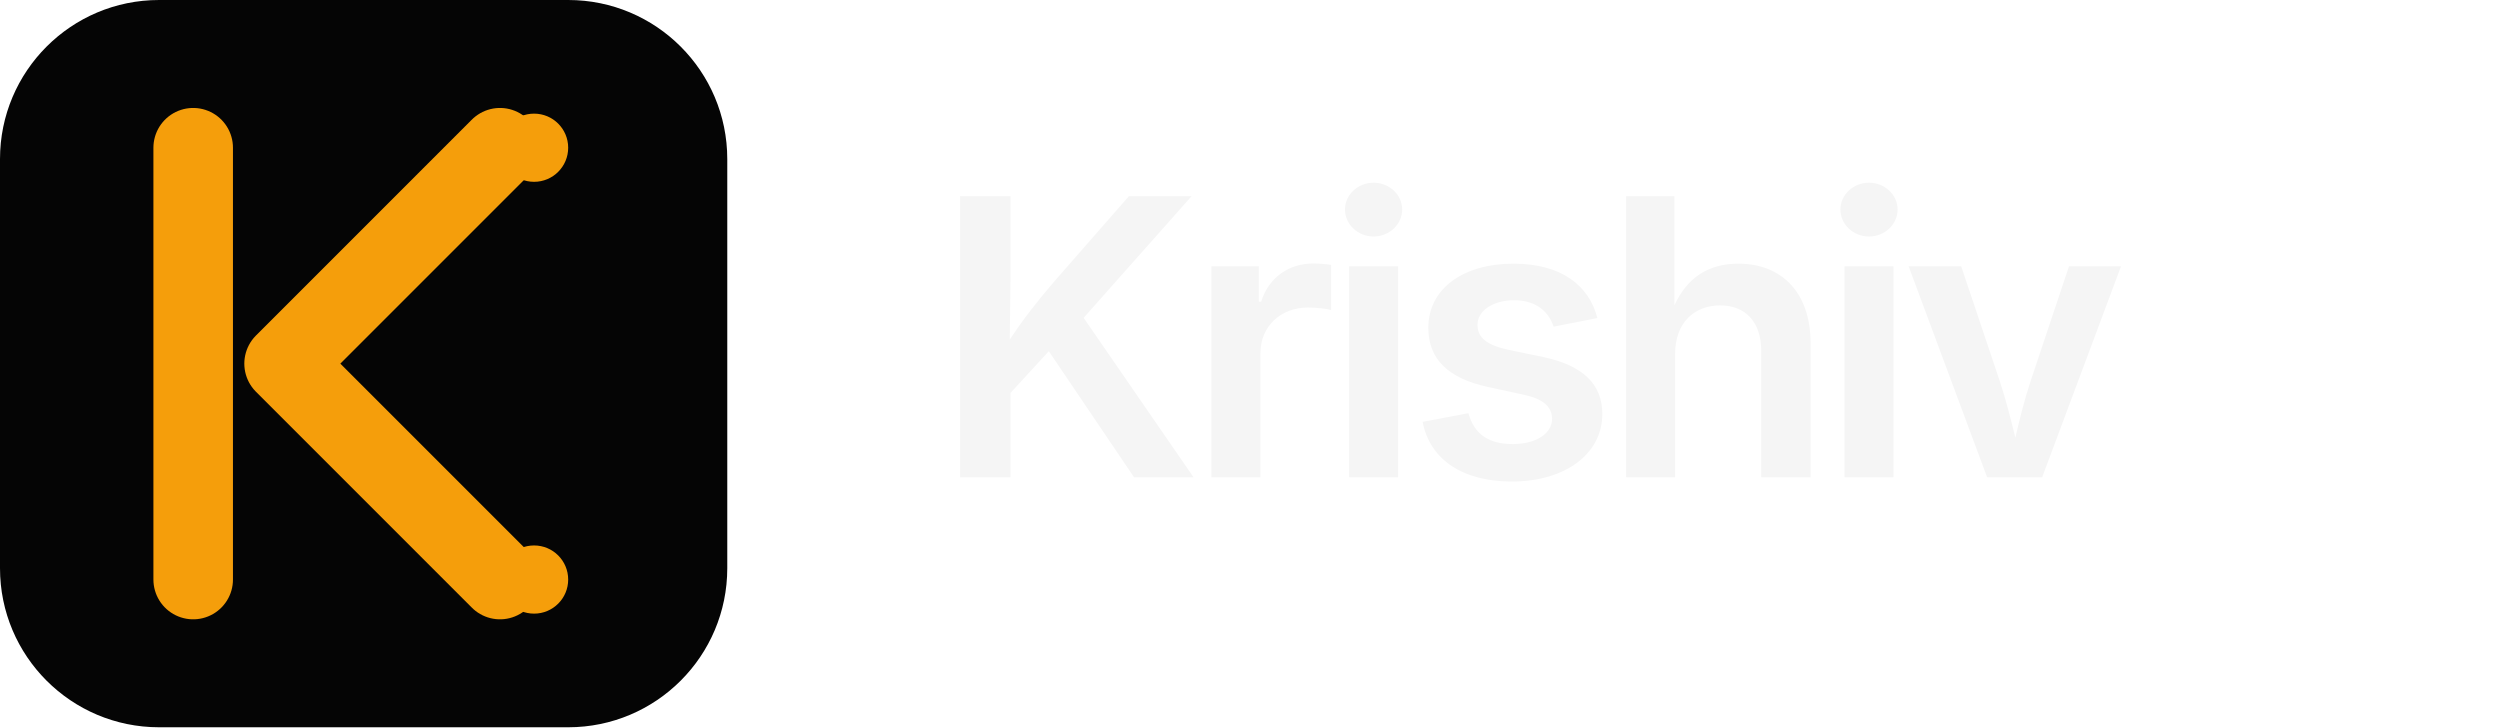
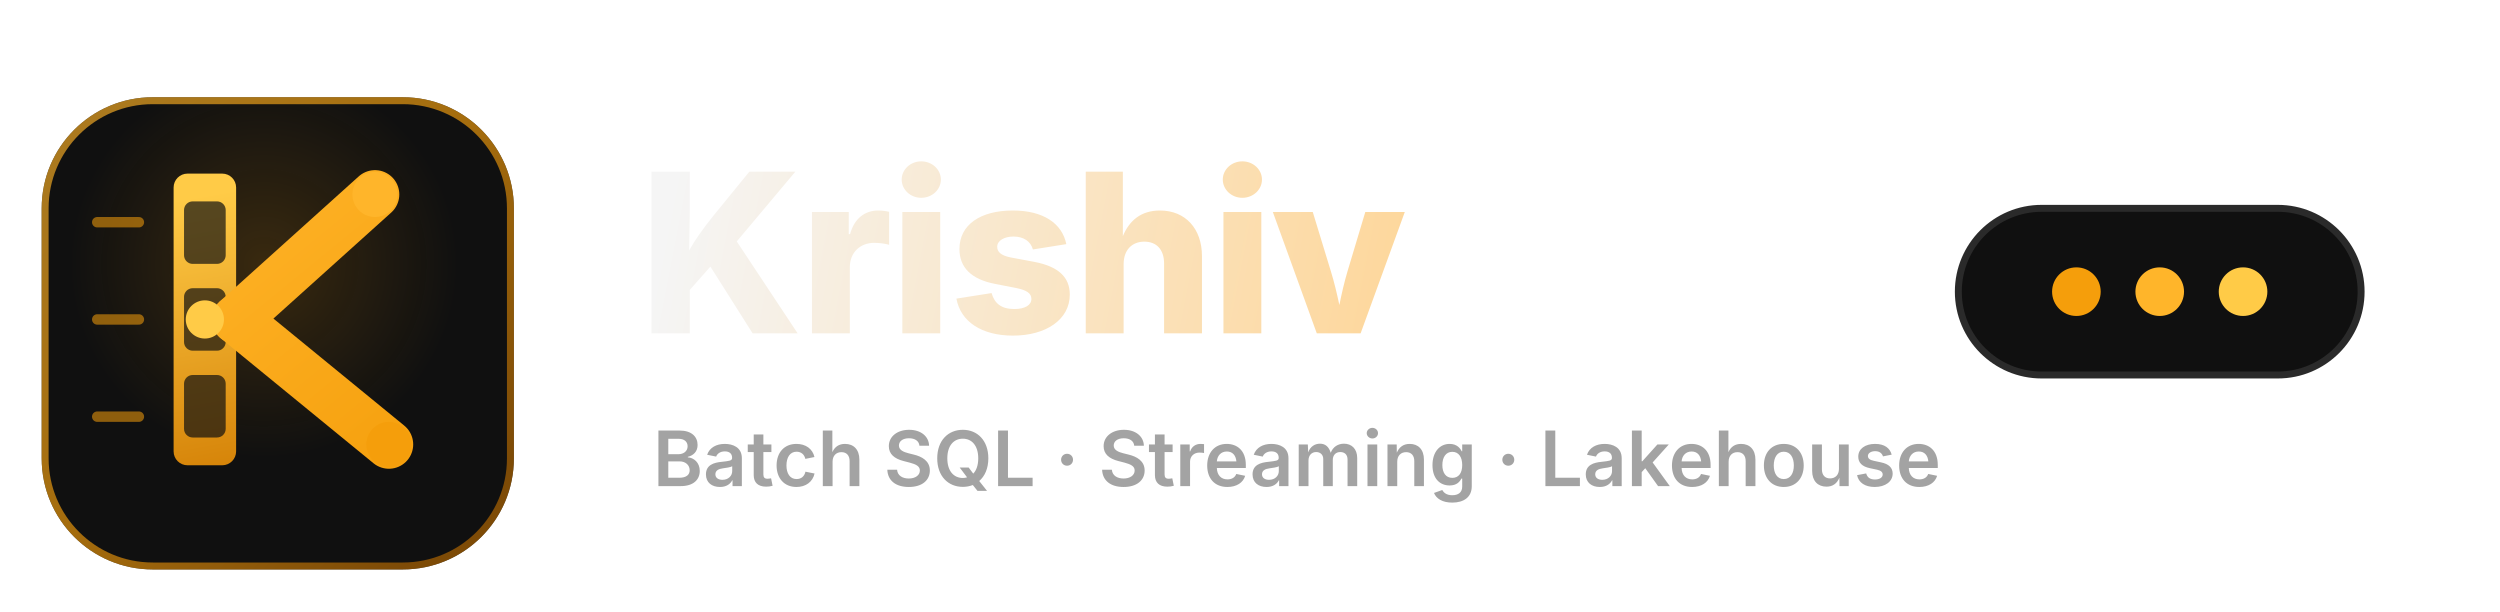
- <svg xmlns="http://www.w3.org/2000/svg" viewBox="0 0 220 64" role="img" aria-label="Krishiv logo">
-   <rect width="64" height="64" rx="14" fill="#050505" />
-   <path d="M17 13v38" stroke="#F59E0B" stroke-width="7" stroke-linecap="round" />
-   <path d="M44 13 25 32l19 19" fill="none" stroke="#F59E0B" stroke-width="7" stroke-linecap="round" stroke-linejoin="round" />
-   <circle cx="47" cy="13" r="3" fill="#F59E0B" />
-   <circle cx="47" cy="51" r="3" fill="#F59E0B" />
-   <circle cx="25" cy="32" r="3" fill="#F59E0B" />
-   <text x="82" y="42" fill="#F5F5F5" font-family="Geist, Space Grotesk, Inter, Arial, sans-serif" font-size="34" font-weight="600" letter-spacing="-1.6">Krishiv</text>
+ <svg xmlns="http://www.w3.org/2000/svg" viewBox="0 0 360 88" role="img" aria-label="Krishiv">
+   <defs>
+     <linearGradient id="ks-frame" x1="10" y1="10" x2="70" y2="70" gradientUnits="userSpaceOnUse">
+       <stop offset="0" stop-color="#FFB52A" />
+       <stop offset="0.55" stop-color="#F59E0B" />
+       <stop offset="1" stop-color="#B86A00" />
+     </linearGradient>
+     <linearGradient id="ks-stroke" x1="18" y1="14" x2="54" y2="58" gradientUnits="userSpaceOnUse">
+       <stop offset="0" stop-color="#FFB52A" />
+       <stop offset="1" stop-color="#F59E0B" />
+     </linearGradient>
+     <linearGradient id="ks-spine" x1="24" y1="14" x2="32" y2="58" gradientUnits="userSpaceOnUse">
+       <stop offset="0" stop-color="#FFCB47" />
+       <stop offset="1" stop-color="#D07A00" />
+     </linearGradient>
+     <linearGradient id="ks-word" x1="96" y1="32" x2="220" y2="56" gradientUnits="userSpaceOnUse">
+       <stop offset="0" stop-color="#F5F5F5" />
+       <stop offset="1" stop-color="#FFD18A" />
+     </linearGradient>
+     <radialGradient id="ks-glow" cx="38" cy="38" r="28" gradientUnits="userSpaceOnUse">
+       <stop offset="0" stop-color="#F59E0B" stop-opacity="0.18" />
+       <stop offset="1" stop-color="#F59E0B" stop-opacity="0" />
+     </radialGradient>
+   </defs>
+   <rect x="6" y="14" width="68" height="68" rx="16" fill="#101010" />
+   <rect x="6" y="14" width="68" height="68" rx="16" fill="url(#ks-glow)" />
+   <rect x="6.5" y="14.5" width="67" height="67" rx="15.5" fill="none" stroke="url(#ks-frame)" stroke-width="1" stroke-opacity="0.65" />
+   <g transform="translate(6 14)">
+     <rect x="19" y="11" width="9" height="42" rx="2" fill="url(#ks-spine)" />
+     <rect x="20.5" y="15" width="6" height="9" rx="1.25" fill="#101010" fill-opacity="0.7" />
+     <rect x="20.5" y="27.5" width="6" height="9" rx="1.25" fill="#101010" fill-opacity="0.7" />
+     <rect x="20.5" y="40" width="6" height="9" rx="1.25" fill="#101010" fill-opacity="0.7" />
+     <path d="M28 32L48 14" fill="none" stroke="url(#ks-stroke)" stroke-width="7" stroke-linecap="round" />
+     <path d="M28 32L50 50" fill="none" stroke="url(#ks-stroke)" stroke-width="7" stroke-linecap="round" />
+     <circle cx="48" cy="14" r="3.25" fill="#FFB52A" />
+     <circle cx="50" cy="50" r="3.25" fill="#F59E0B" />
+     <circle cx="23.5" cy="32" r="2.75" fill="#FFCB47" />
+     <path d="M8 18h6M8 32h6M8 46h6" fill="none" stroke="#F59E0B" stroke-width="1.5" stroke-linecap="round" stroke-opacity="0.55" />
+   </g>
+   <text x="92" y="48" fill="url(#ks-word)" font-family="Inter, ui-sans-serif, system-ui, -apple-system, BlinkMacSystemFont, Segoe UI, sans-serif" font-size="32" font-weight="800" letter-spacing="-0.5">Krishiv</text>
+   <text x="94" y="70" fill="#A3A3A3" font-family="Inter, ui-sans-serif, system-ui, -apple-system, BlinkMacSystemFont, Segoe UI, sans-serif" font-size="11" font-weight="600" letter-spacing="0">Batch SQL · Streaming · Lakehouse</text>
+   <g transform="translate(282 30)">
+     <rect width="58" height="24" rx="12" fill="#101010" stroke="#2A2A2A" />
+     <circle cx="17" cy="12" r="3.5" fill="#F59E0B" />
+     <circle cx="29" cy="12" r="3.5" fill="#FFB52A" />
+     <circle cx="41" cy="12" r="3.5" fill="#FFCB47" />
+   </g>
</svg>
